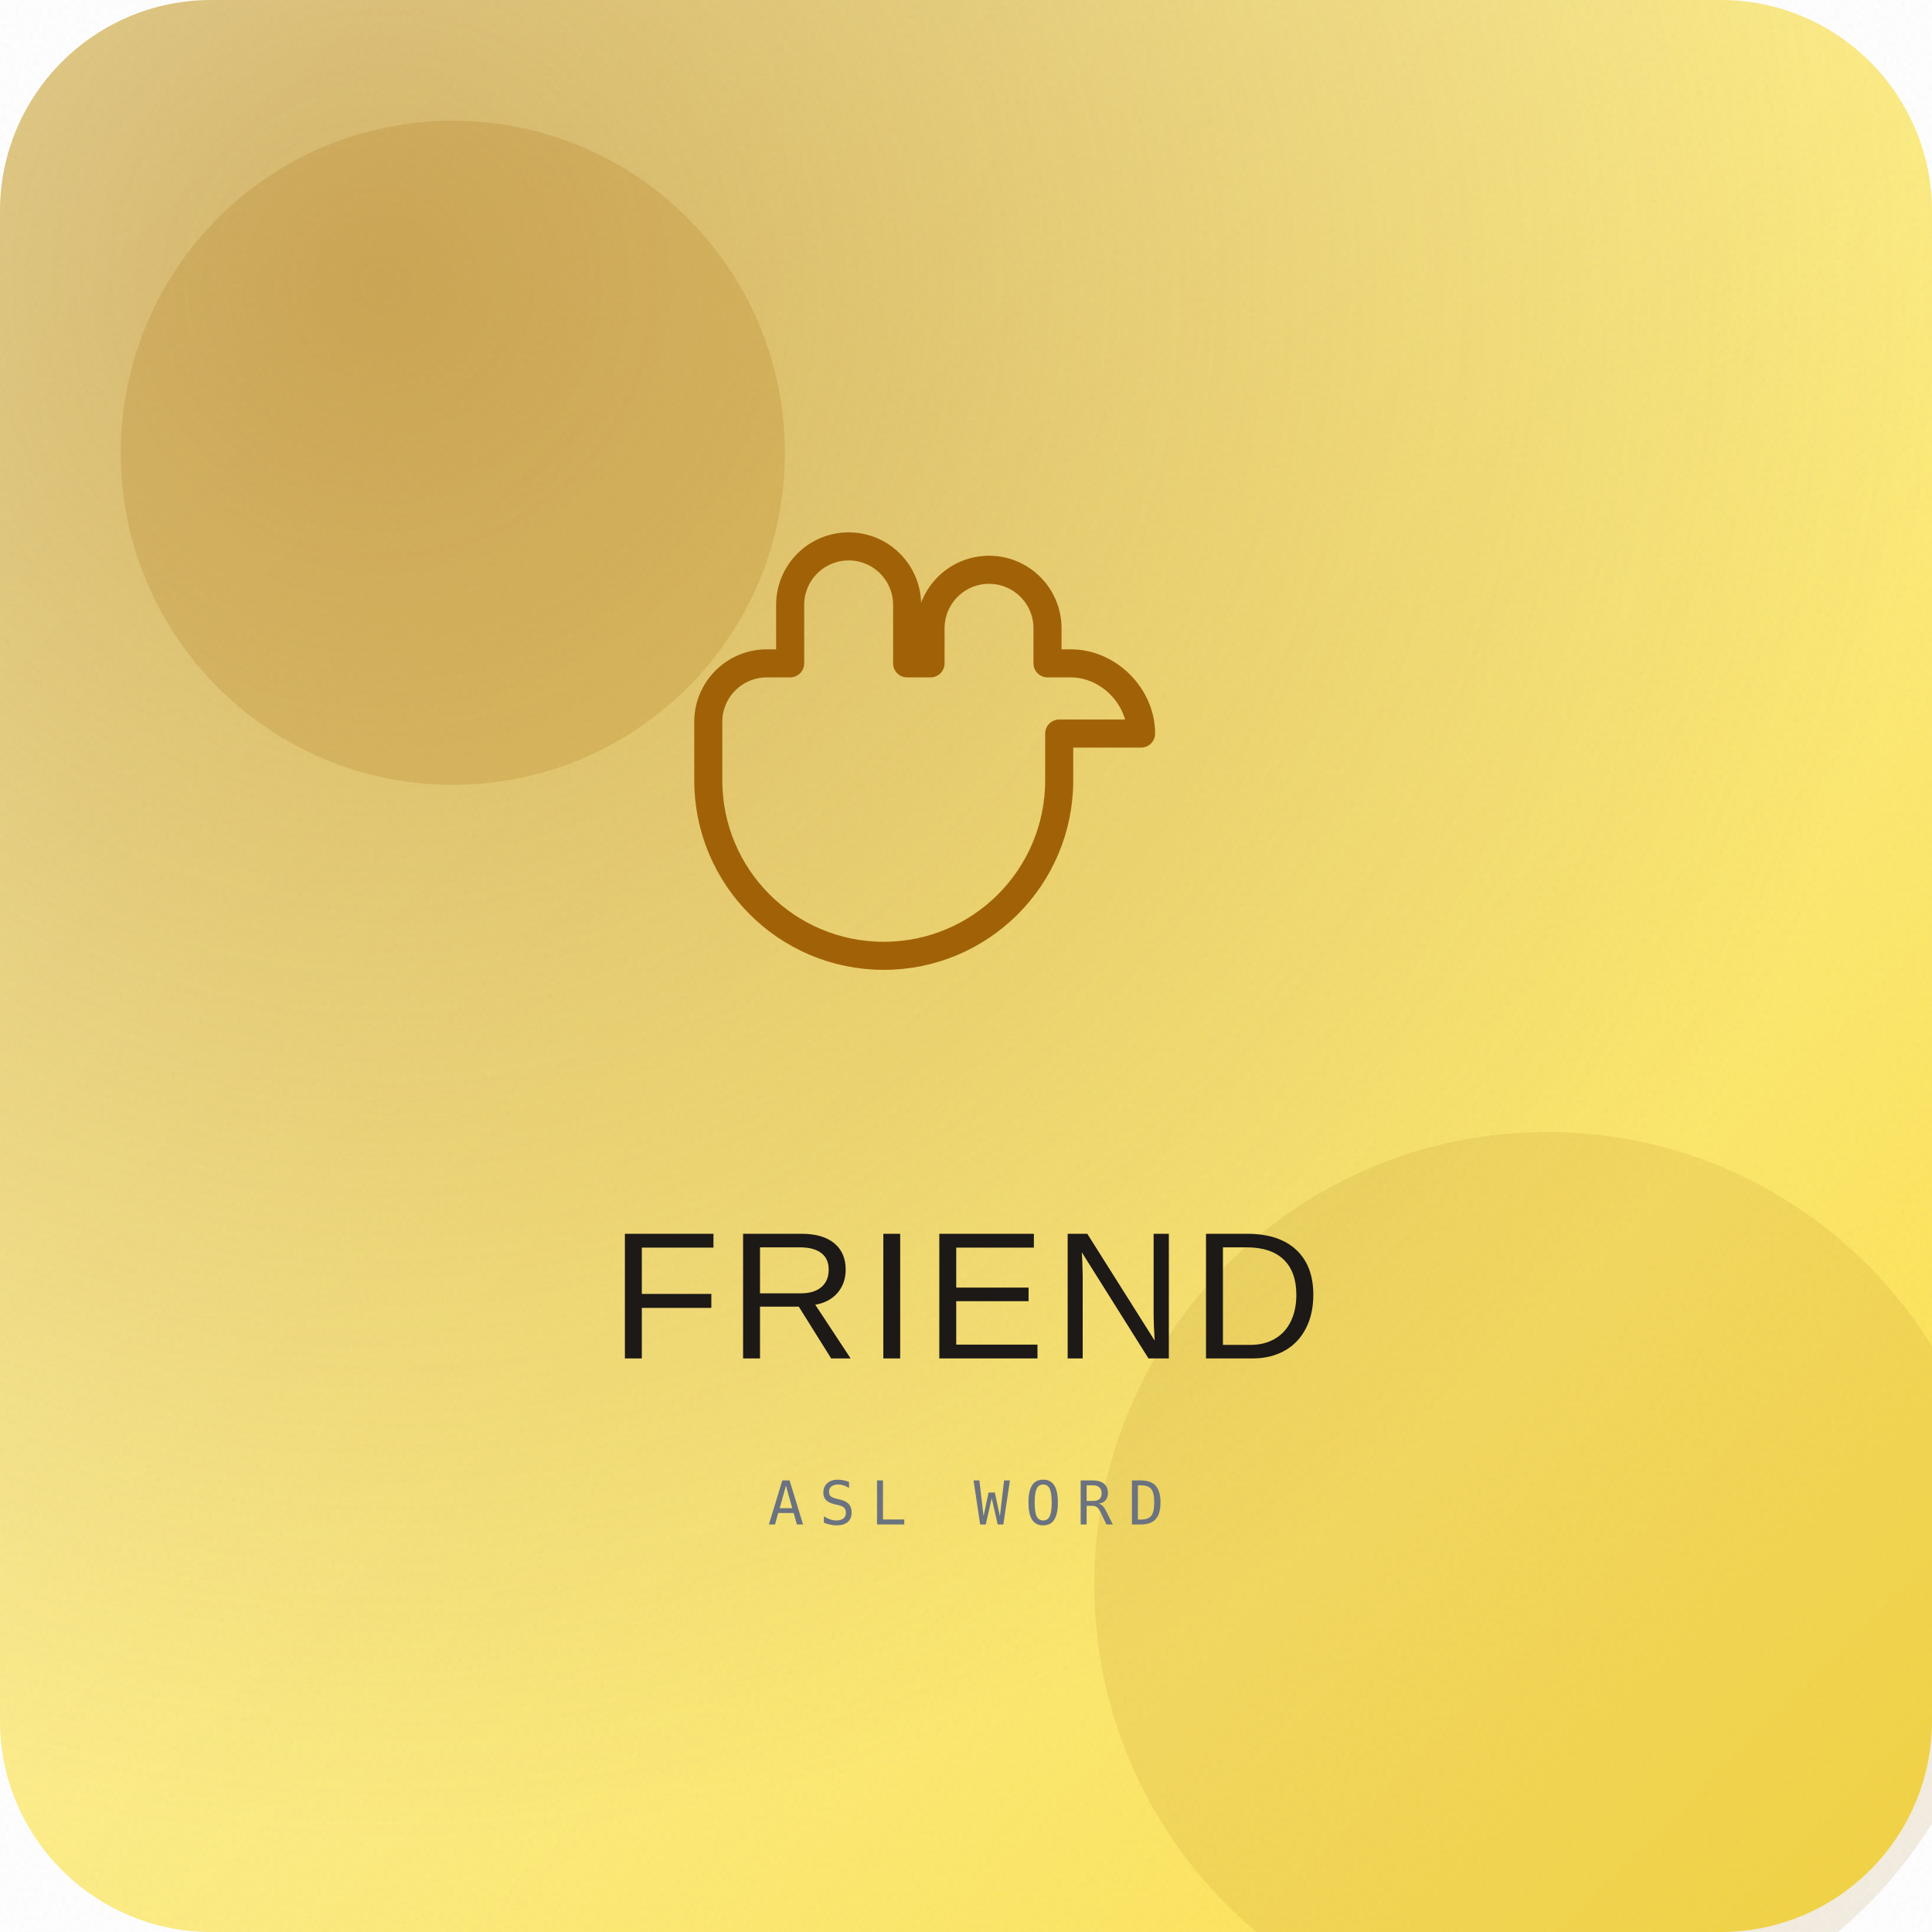
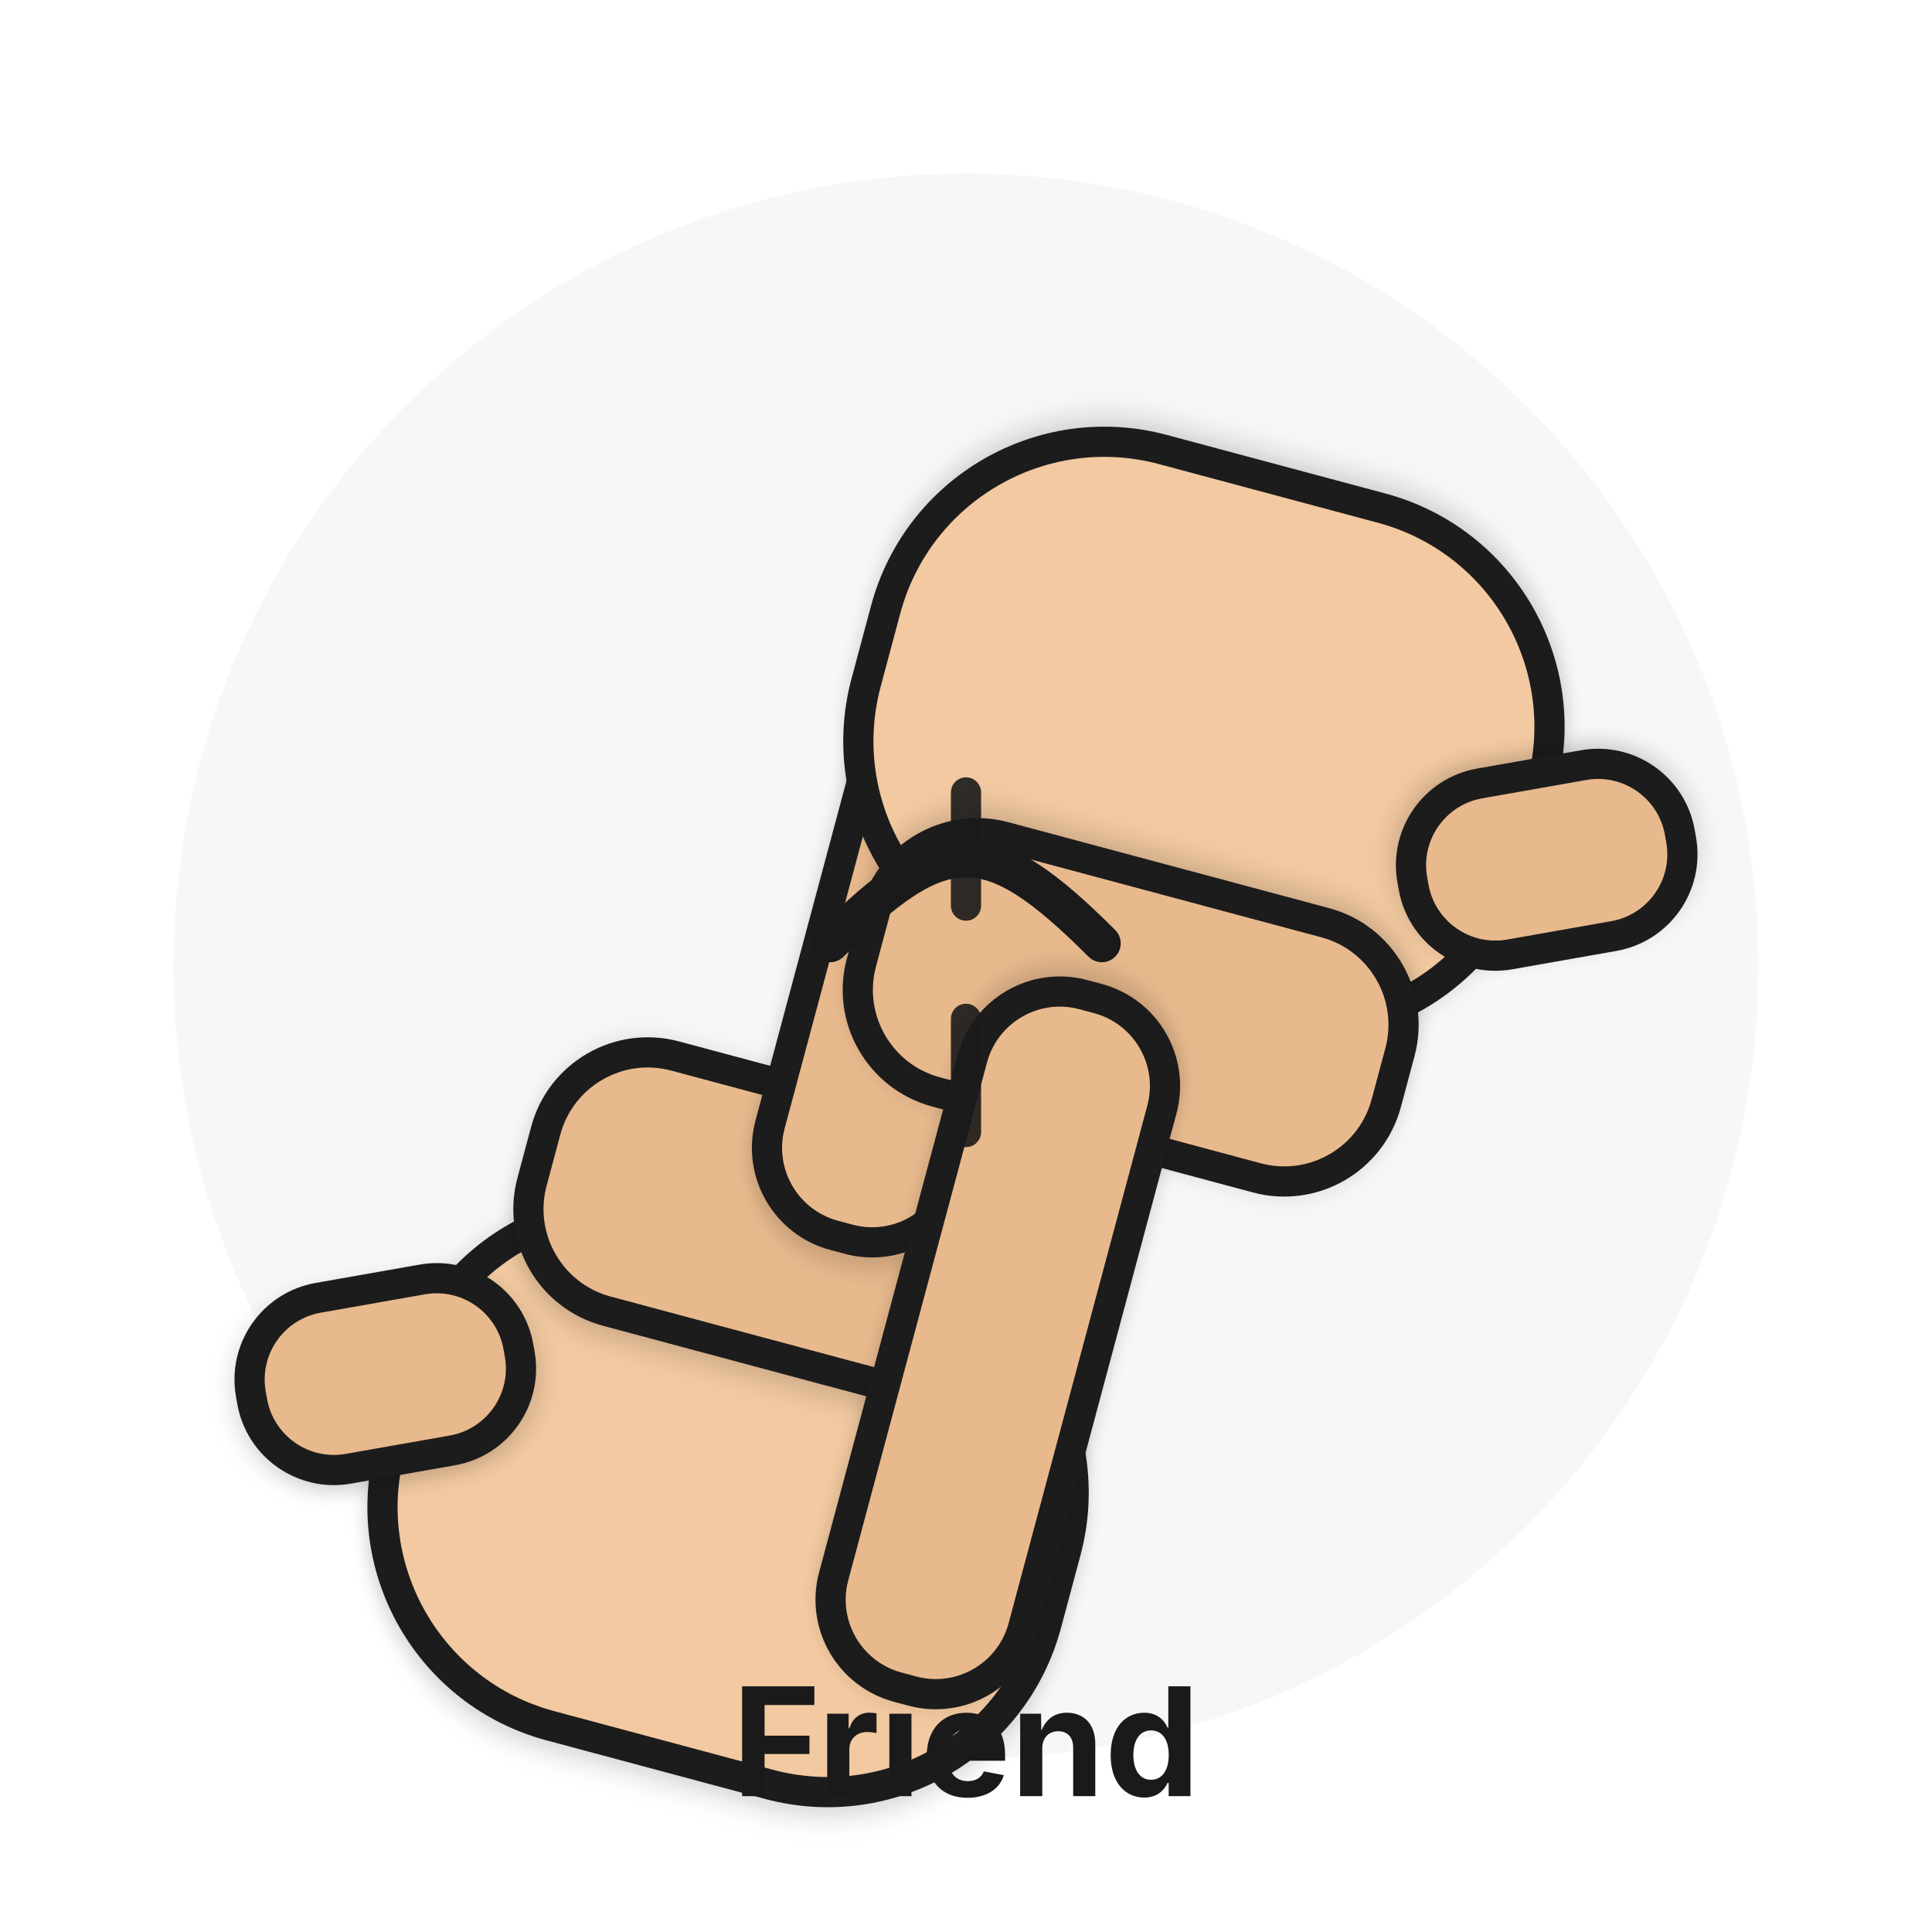
- <svg xmlns="http://www.w3.org/2000/svg" width="512" height="512" viewBox="0 0 512 512">
+ <svg xmlns="http://www.w3.org/2000/svg" width="512" height="512" viewBox="0 0 512 512" fill="none">
  <defs>
-     <linearGradient id="bg" x1="0" y1="0" x2="1" y2="1">
-       <stop offset="0%" stop-color="#fef9c3" />
-       <stop offset="100%" stop-color="#fde047" />
-     </linearGradient>
-     <radialGradient id="glow" cx="0.2" cy="0.15" r="0.8">
-       <stop offset="0%" stop-color="#a16207" stop-opacity="0.45" />
-       <stop offset="100%" stop-color="#a16207" stop-opacity="0" />
-     </radialGradient>
-     <filter id="grain" x="-20%" y="-20%" width="140%" height="140%">
-       <feTurbulence type="fractalNoise" baseFrequency="0.8" numOctaves="2" stitchTiles="stitch" />
-       <feColorMatrix type="saturate" values="0" />
-       <feComponentTransfer>
-         <feFuncA type="table" tableValues="0 0.07" />
-       </feComponentTransfer>
+     <filter id="shadow" x="-20%" y="-20%" width="140%" height="140%">
+       <feDropShadow dx="0" dy="2" stdDeviation="3" flood-color="#000" flood-opacity="0.18" />
    </filter>
+     <marker id="arrow" markerWidth="12" markerHeight="12" refX="10" refY="6" orient="auto">
+       <path d="M0,0 L12,6 L0,12 Z" fill="#1A1A1A" />
+     </marker>
  </defs>
-   <rect width="512" height="512" rx="56" fill="url(#bg)" />
-   <rect width="512" height="512" rx="56" fill="url(#glow)" />
-   <g filter="url(#grain)">
-     <rect width="512" height="512" rx="56" fill="#000000" opacity="0.15" />
+   <rect x="0" y="0" width="512" height="512" fill="transparent" />
+   <circle cx="256" cy="256" r="210" fill="#F7F7F7" />
+   <g transform="translate(-40 40) rotate(15 256 256)">
+     <rect x="170" y="290" width="180" height="140" rx="60" fill="#F2C9A0" stroke="#1A1A1A" stroke-width="8" filter="url(#shadow)" />
+     <rect x="188" y="250" width="144" height="70" rx="28" fill="#E8B98D" stroke="#1A1A1A" stroke-width="8" filter="url(#shadow)" />
+     <rect x="245" y="95" width="52" height="190" rx="24" fill="#E8B98D" stroke="#1A1A1A" stroke-width="8" filter="url(#shadow)" />
+     <rect x="128" y="330" width="72" height="46" rx="22" fill="#E8B98D" stroke="#1A1A1A" stroke-width="8" transform="rotate(-25 160 353)" filter="url(#shadow)" />
  </g>
-   <circle cx="120" cy="120" r="88" fill="#a16207" opacity="0.18" />
-   <circle cx="410" cy="420" r="120" fill="#a16207" opacity="0.12" />
-   <g transform="translate(166 120) scale(6.2)" fill="none" stroke="#a16207" stroke-width="1.2" stroke-linecap="round" stroke-linejoin="round">
-     <path d="M22 12c0-1.6-1.4-3-3-3h-1V7.5a2.5 2.5 0 10-5 0V9h-1V6.5a2.5 2.5 0 10-5 0V9H6a2.5 2.5 0 00-2.5 2.5v2.5a7.5 7.5 0 0015 0V12z" />
+   <g transform="translate(40 40) rotate(195 256 256)">
+     <rect x="170" y="290" width="180" height="140" rx="60" fill="#F2C9A0" stroke="#1A1A1A" stroke-width="8" filter="url(#shadow)" />
+     <rect x="188" y="250" width="144" height="70" rx="28" fill="#E8B98D" stroke="#1A1A1A" stroke-width="8" filter="url(#shadow)" />
+     <rect x="245" y="95" width="52" height="190" rx="24" fill="#E8B98D" stroke="#1A1A1A" stroke-width="8" filter="url(#shadow)" />
+     <rect x="128" y="330" width="72" height="46" rx="22" fill="#E8B98D" stroke="#1A1A1A" stroke-width="8" transform="rotate(-25 160 353)" filter="url(#shadow)" />
  </g>
-   <text x="50%" y="360" text-anchor="middle" font-family="Manrope, 'IBM Plex Sans', Arial, sans-serif" font-size="48" fill="#1c1917" letter-spacing="2">FRIEND</text>
-   <text x="50%" y="404" text-anchor="middle" font-family="'IBM Plex Mono', Menlo, monospace" font-size="16" fill="#6b7280" letter-spacing="4">ASL WORD</text>
+   <path d="M220,250 C250,220 262,220 292,250" stroke="#1A1A1A" stroke-width="10" fill="none" stroke-linecap="round" />
+   <line x1="256" y1="210" x2="256" y2="240" stroke="#1A1A1A" stroke-width="8" stroke-linecap="round" opacity="0.9" />
+   <line x1="256" y1="270" x2="256" y2="300" stroke="#1A1A1A" stroke-width="8" stroke-linecap="round" opacity="0.9" />
+   <text x="256" y="476" text-anchor="middle" font-family="Inter, Arial, sans-serif" font-size="40" font-weight="700" fill="#1A1A1A">Friend</text>
</svg>
